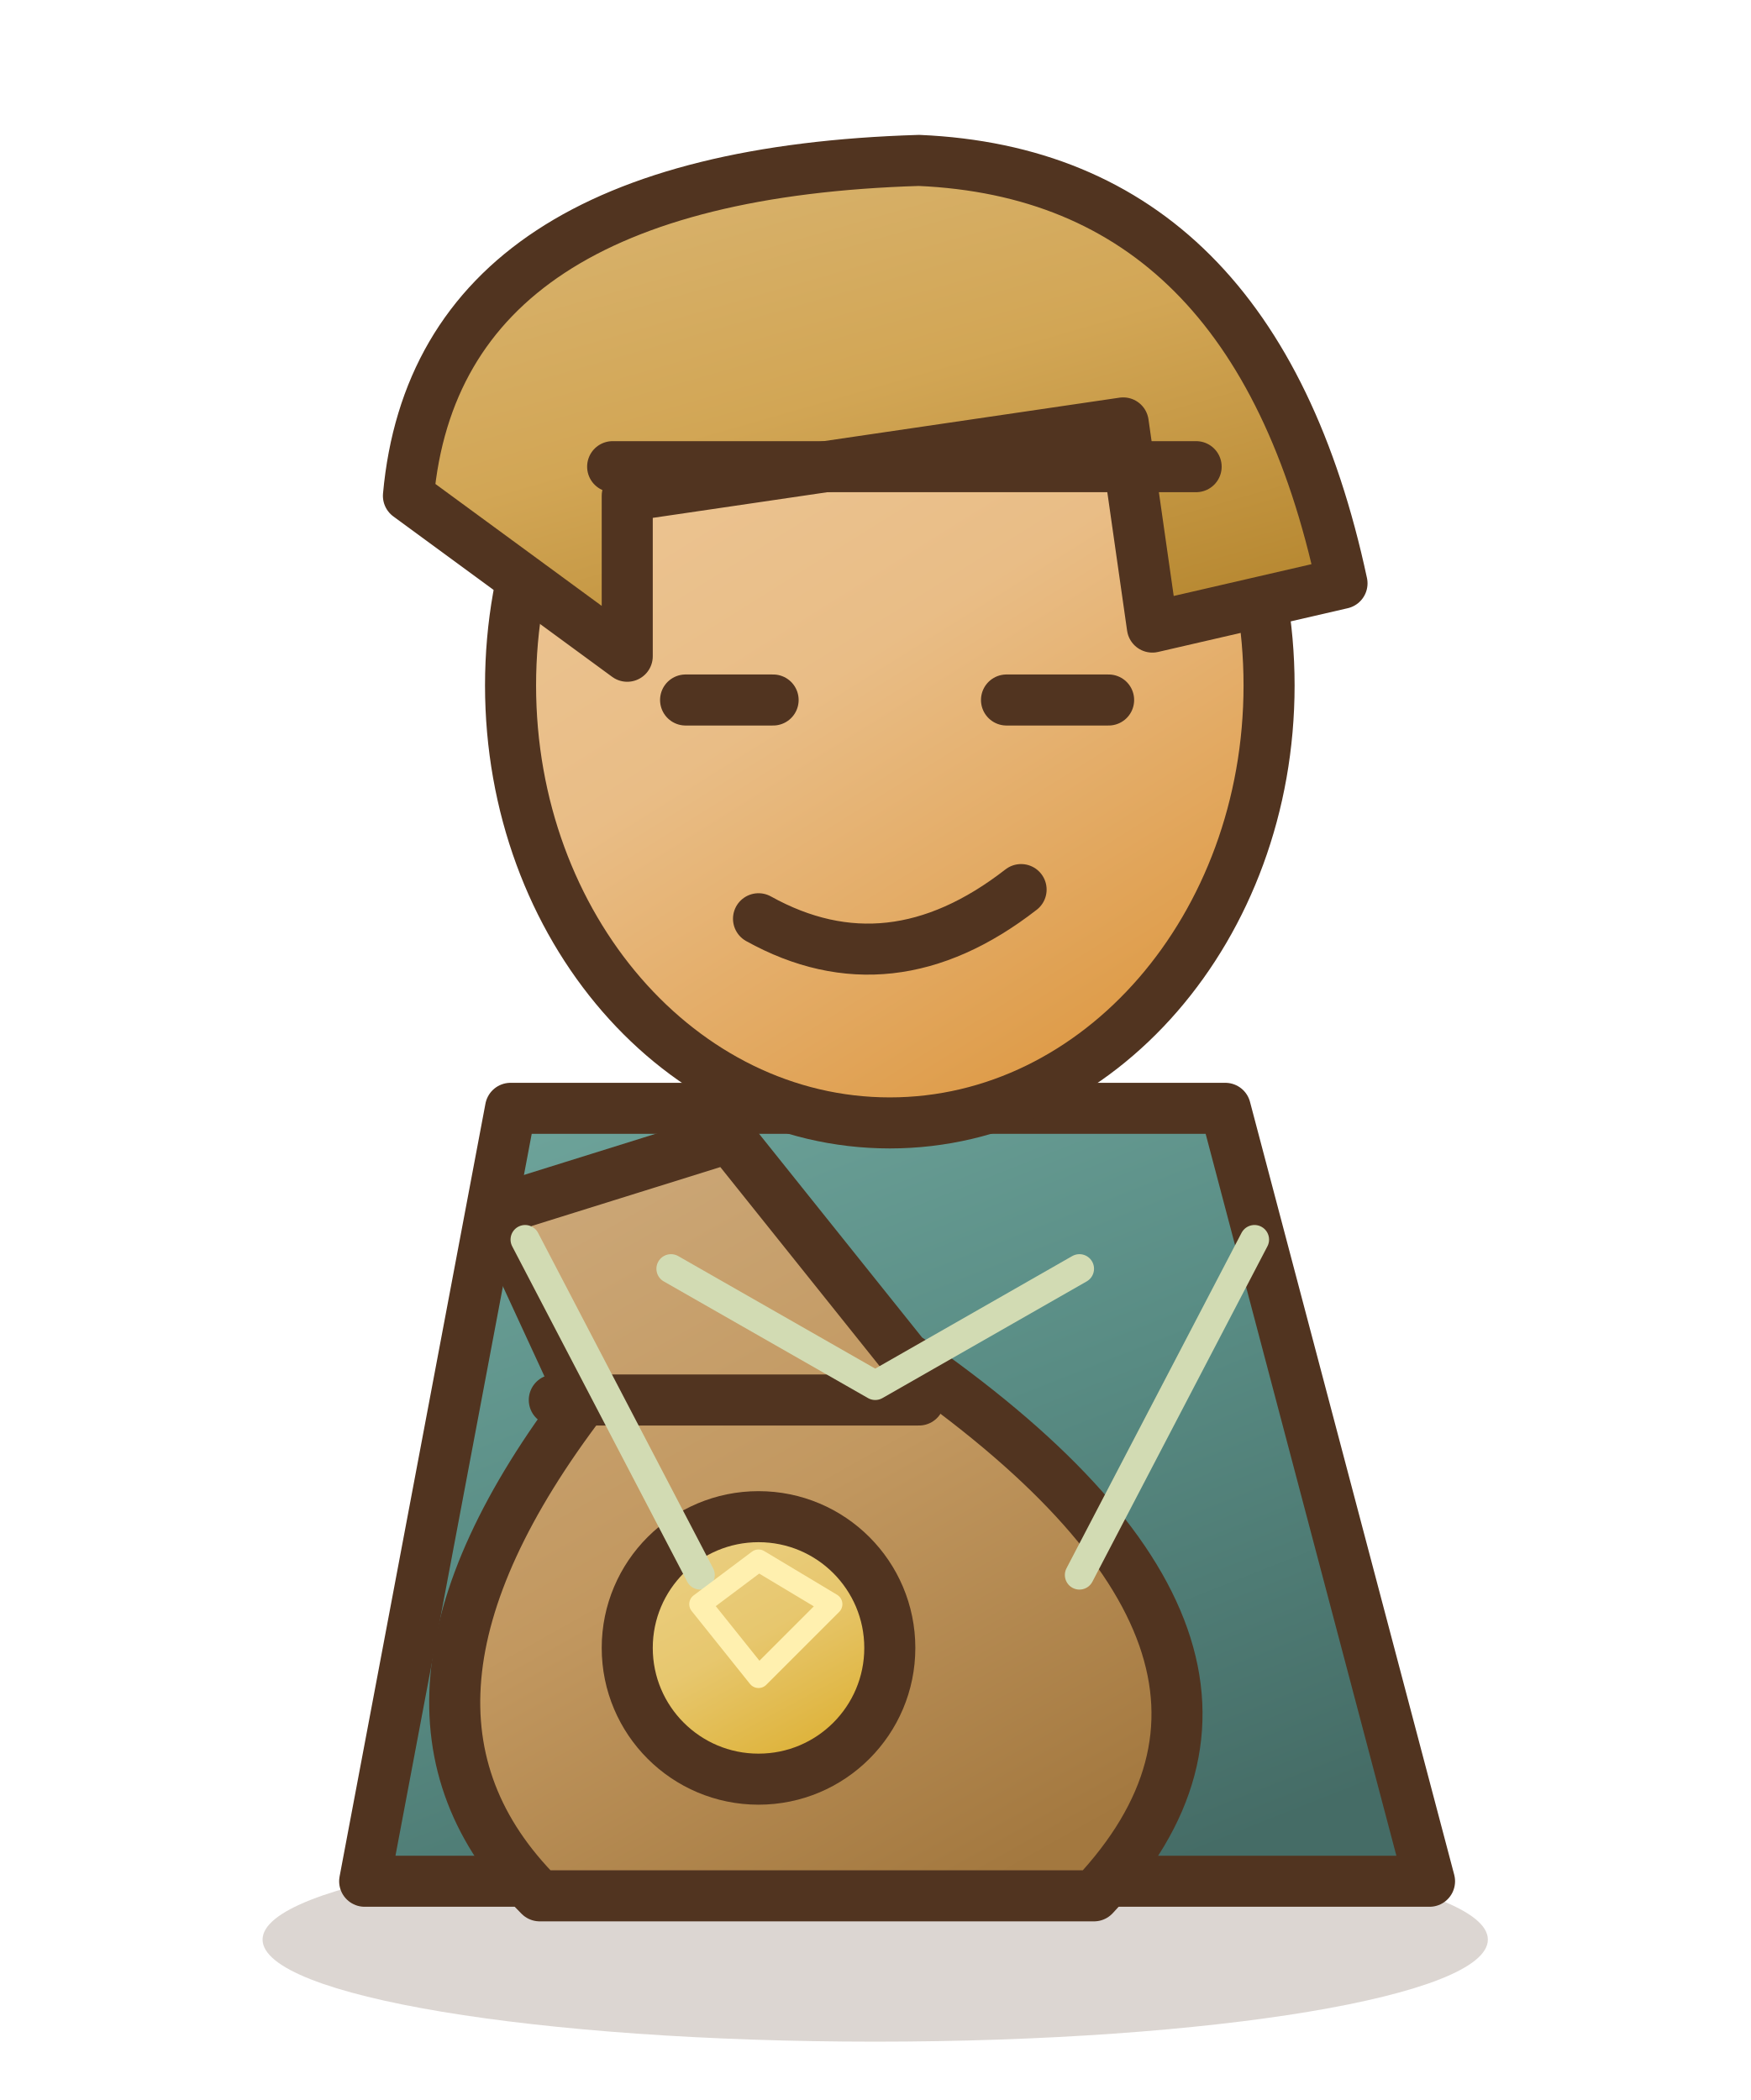
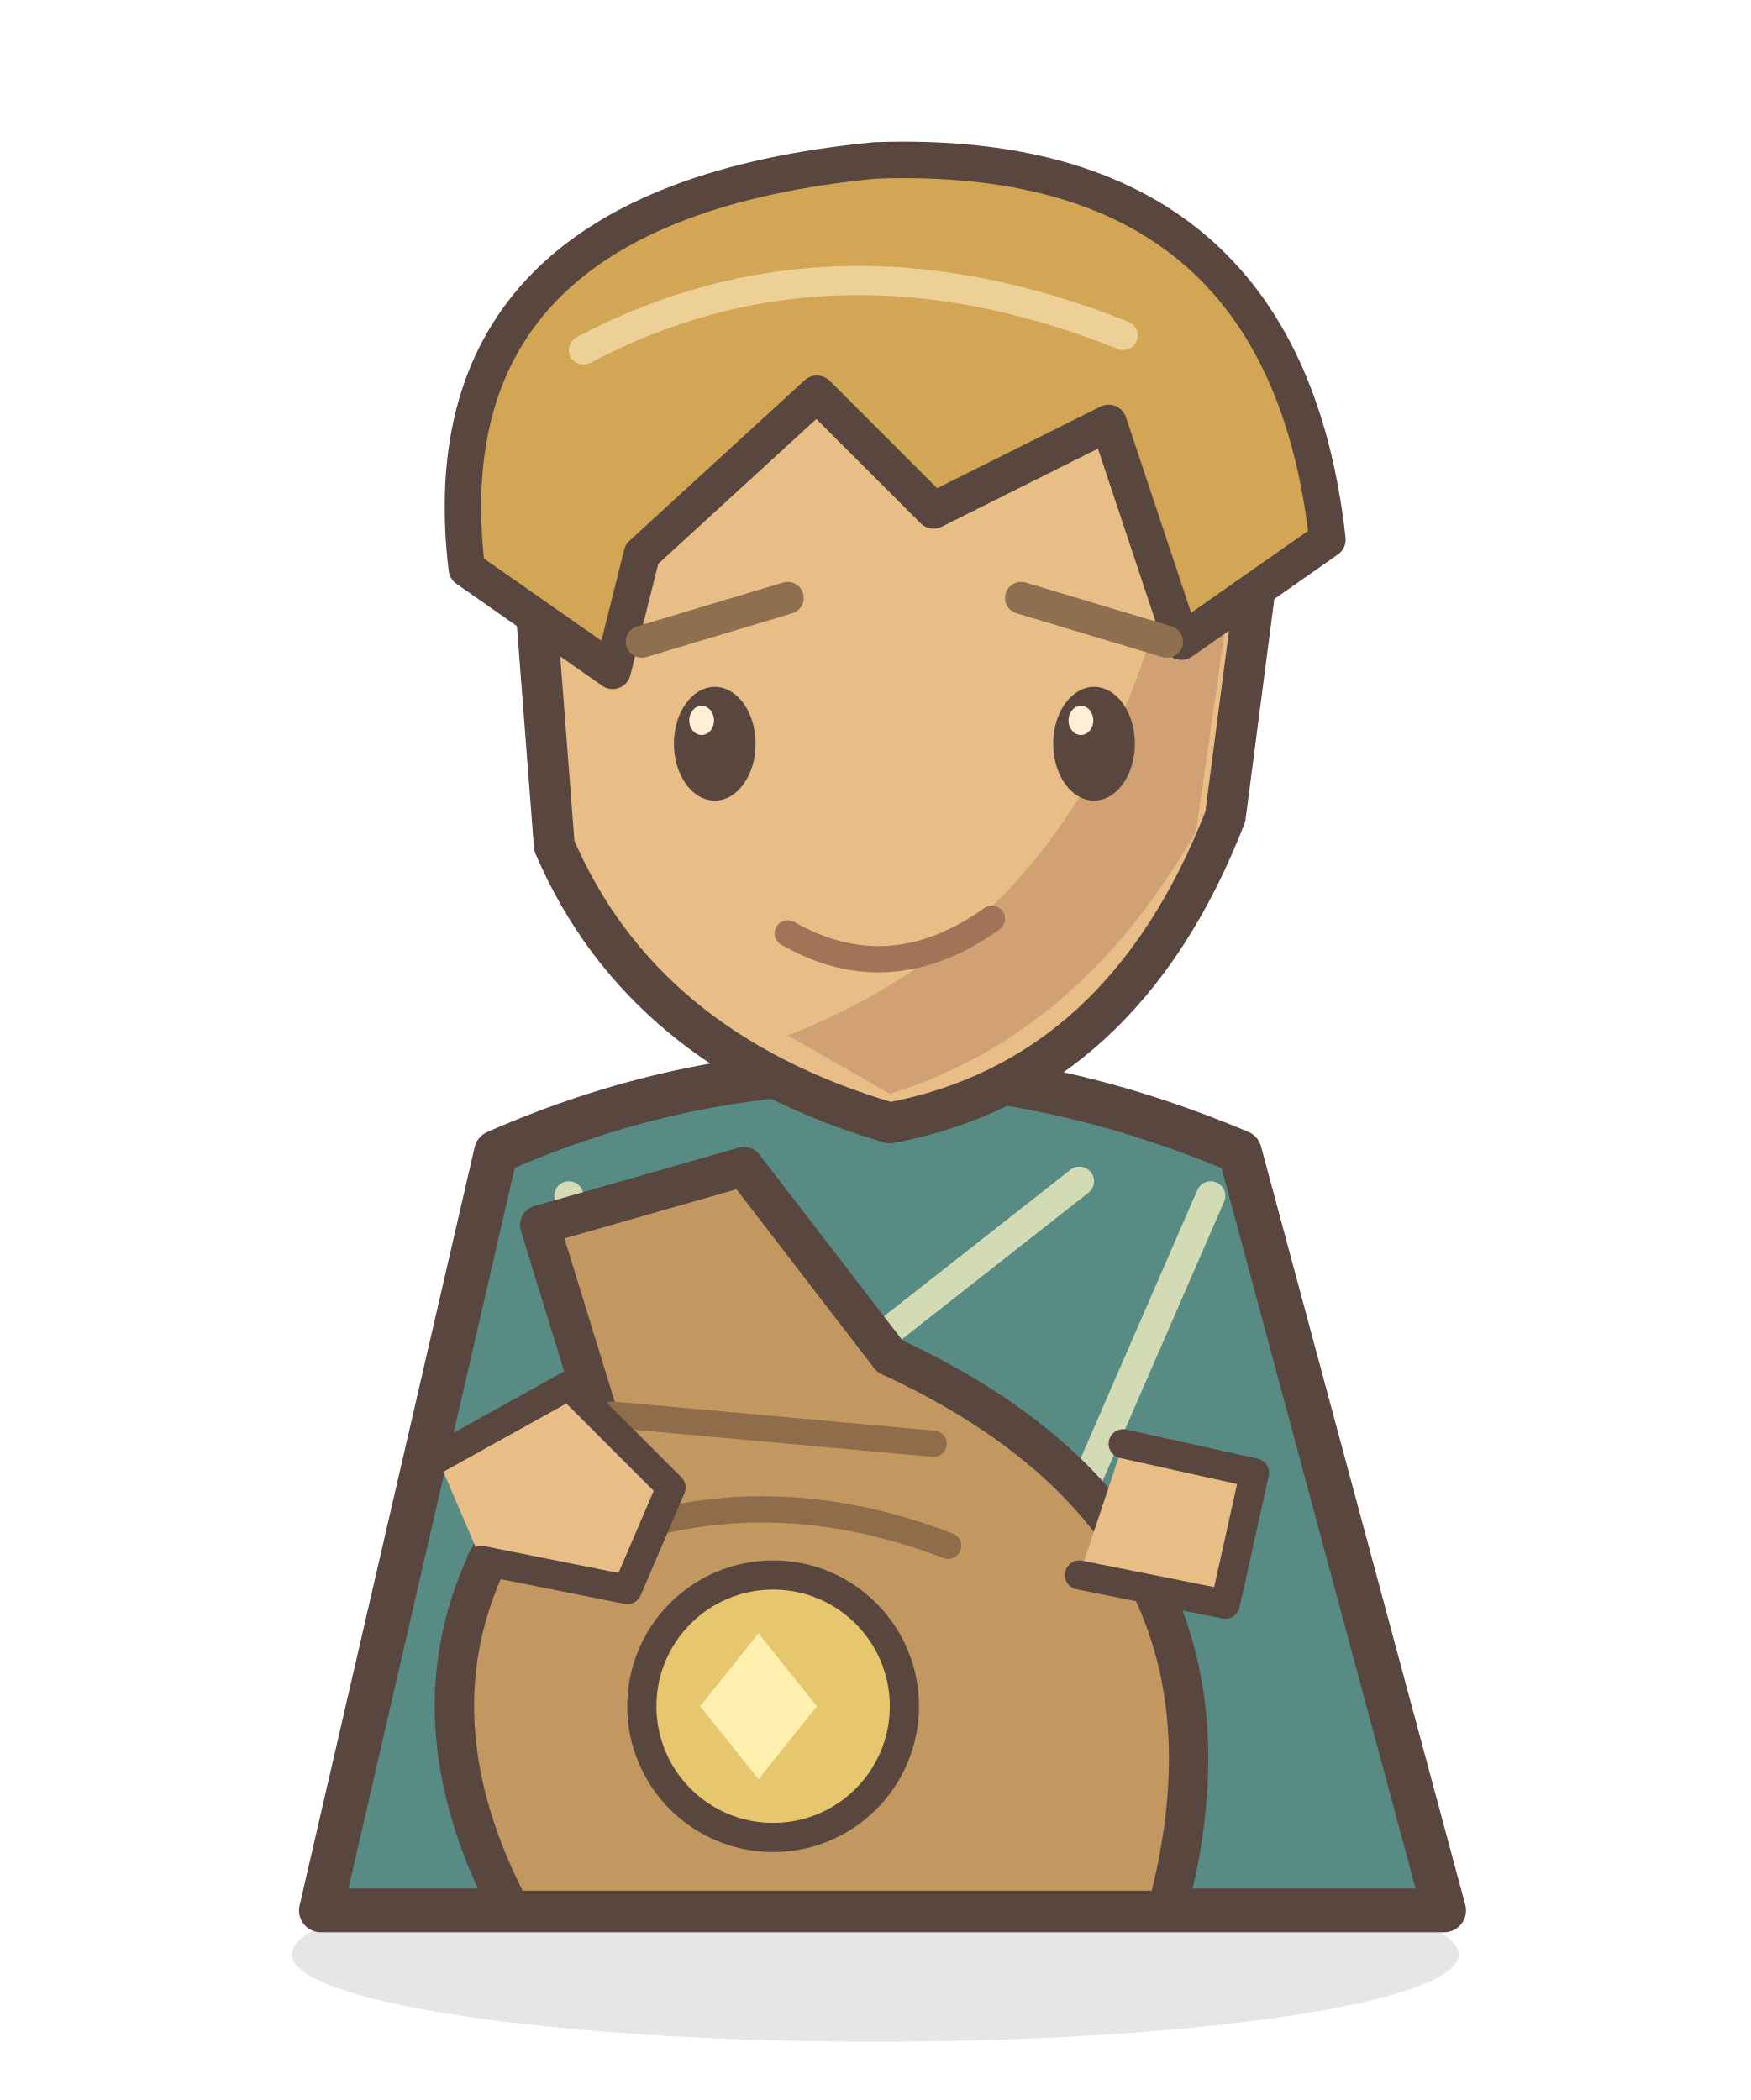
- <svg xmlns="http://www.w3.org/2000/svg" width="120" height="144" viewBox="0 0 120 144" data-art-direction="desert-atelier-v1">
-   <defs id="art-materials">
-     <linearGradient id="material-0" x1="0.18" y1="0" x2="0.72" y2="1">
-       <stop offset="0" stop-color="#6da39a" />
-       <stop offset=".48" stop-color="#588b83" />
-       <stop offset="1" stop-color="#456c66" />
-     </linearGradient>
-     <linearGradient id="material-1" x1="0.18" y1="0" x2="0.72" y2="1">
-       <stop offset="0" stop-color="#edc899" />
-       <stop offset=".48" stop-color="#e9bd86" />
-       <stop offset="1" stop-color="#dd9842" />
-     </linearGradient>
-     <linearGradient id="material-2" x1="0.18" y1="0" x2="0.72" y2="1">
-       <stop offset="0" stop-color="#d9b470" />
-       <stop offset=".48" stop-color="#d2a655" />
-       <stop offset="1" stop-color="#b68730" />
-     </linearGradient>
-     <linearGradient id="material-3" x1="0.18" y1="0" x2="0.72" y2="1">
-       <stop offset="0" stop-color="#cca879" />
-       <stop offset=".48" stop-color="#c29860" />
-       <stop offset="1" stop-color="#a3783f" />
-     </linearGradient>
-     <linearGradient id="material-4" x1="0.18" y1="0" x2="0.72" y2="1">
-       <stop offset="0" stop-color="#ebd085" />
-       <stop offset=".48" stop-color="#e7c76e" />
-       <stop offset="1" stop-color="#dcae2e" />
-     </linearGradient>
-   </defs>
-   <ellipse cx="60" cy="133" rx="42" ry="7" fill="#513420" opacity="0.2" />
-   <g stroke="#513420" stroke-width="3.5" stroke-linecap="round" stroke-linejoin="round">
-     <path d="M25 129L35 76H84L98 129Z" fill="url(#material-0)" data-base-fill="#588b83" />
-     <ellipse cx="61" cy="47" rx="26" ry="30" fill="url(#material-1)" data-base-fill="#e9bd86" />
-     <path d="M28 34Q30 12 63 11Q86 12 92 40L79 43L77 29L43 34L43 45Z" fill="url(#material-2)" data-base-fill="#d2a655" />
-     <path d="M42 32H82M47 48H53M69 48H76M52 63Q61 68 70 61" fill="none" />
-     <path d="M40 96L34 83L50 78L62 93Q91 113 75 130H37Q24 117 40 96Z" fill="url(#material-3)" data-base-fill="#c29860" />
-     <path d="M38 96H63" fill="none" />
-     <circle cx="52" cy="113" r="9" fill="url(#material-4)" data-base-fill="#e7c76e" />
-     <path d="M36 85l12 23m38-23-12 23M46 87l14 8 14-8" fill="none" stroke="#d2dbb3" stroke-width="2" />
-     <path d="M48 110l4-3 5 3-5 5z" fill="none" stroke="#fff0af" stroke-width="1.5" />
-   </g>
+ <svg xmlns="http://www.w3.org/2000/svg" width="120" height="144" viewBox="0 0 120 144" data-art-direction="character-refinement-v1">
+   <ellipse cx="60" cy="134" rx="40" ry="6" fill="#59473f" stroke="none" stroke-width="2.4" fill-opacity="0.133" />
+   <path d="M34 79Q59 68 85 79L99 131H22Z" fill="#588b83" stroke="#59473f" stroke-width="3" stroke-linecap="round" stroke-linejoin="round" />
+   <path d="M39 82L48 106 60 114 73 105 83 82M47 81L60 92 74 81" fill="none" stroke="#d2dbb3" stroke-width="2" stroke-linecap="round" stroke-linejoin="round" />
+   <path d="M36 32Q39 15 61 15 84 15 87 33L84 56Q77 74 61 77 44 72 38 58Z" fill="#e9bd86" stroke="#59473f" stroke-width="2.8" stroke-linecap="round" stroke-linejoin="round" />
+   <path d="M81 34L85 36 82 57Q74 71 61 75L54 71Q77 62 81 34Z" fill="#d1a073" stroke="none" stroke-width="2.4" stroke-linecap="round" stroke-linejoin="round" />
+   <path d="M32 39Q29 14 60 11 88 10 91 37L81 44 76 29 64 35 56 27 44 38 42 46Z" fill="#d2a655" stroke="#59473f" stroke-width="2.5" stroke-linecap="round" stroke-linejoin="round" />
+   <path d="M40 24Q57 15 77 23" fill="none" stroke="#edd095" stroke-width="2" stroke-linecap="round" stroke-linejoin="round" />
+   <path d="M44 44L54 41M70 41L80 44" fill="none" stroke="#8e6f4f" stroke-width="2.2" stroke-linecap="round" stroke-linejoin="round" />
+   <ellipse cx="49" cy="51" rx="2.8" ry="3.9" fill="#59473f" stroke="none" stroke-width="2.4" />
+   <ellipse cx="48.1" cy="49.4" rx="0.85" ry="1" fill="#fff0d5" stroke="none" stroke-width="2.4" />
+   <ellipse cx="75" cy="51" rx="2.8" ry="3.9" fill="#59473f" stroke="none" stroke-width="2.4" />
+   <ellipse cx="74.1" cy="49.4" rx="0.85" ry="1" fill="#fff0d5" stroke="none" stroke-width="2.4" />
+   <path d="M54 64Q61 68 68 63" fill="none" stroke="#a17458" stroke-width="1.8" stroke-linecap="round" stroke-linejoin="round" />
+   <path d="M41 97L37 84 51 80 61 93Q87 105 80 131H35Q25 112 41 97Z" fill="#c29860" stroke="#59473f" stroke-width="2.7" stroke-linecap="round" stroke-linejoin="round" />
+   <path d="M42 97L64 99M40 106Q52 101 65 106" fill="none" stroke="#8f6c4a" stroke-width="1.8" stroke-linecap="round" stroke-linejoin="round" />
+   <ellipse cx="53" cy="117" rx="9" ry="9" fill="#e7c76e" stroke="#59473f" stroke-width="2" />
+   <path d="M52 112L56 117 52 122 48 117Z" fill="#fff0af" stroke="none" stroke-width="2.4" stroke-linecap="round" stroke-linejoin="round" />
+   <path d="M30 100L39 95 46 102 43 109 33 107M77 99L86 101 84 110 74 108" fill="#e9bd86" stroke="#59473f" stroke-width="2" stroke-linecap="round" stroke-linejoin="round" />
</svg>
